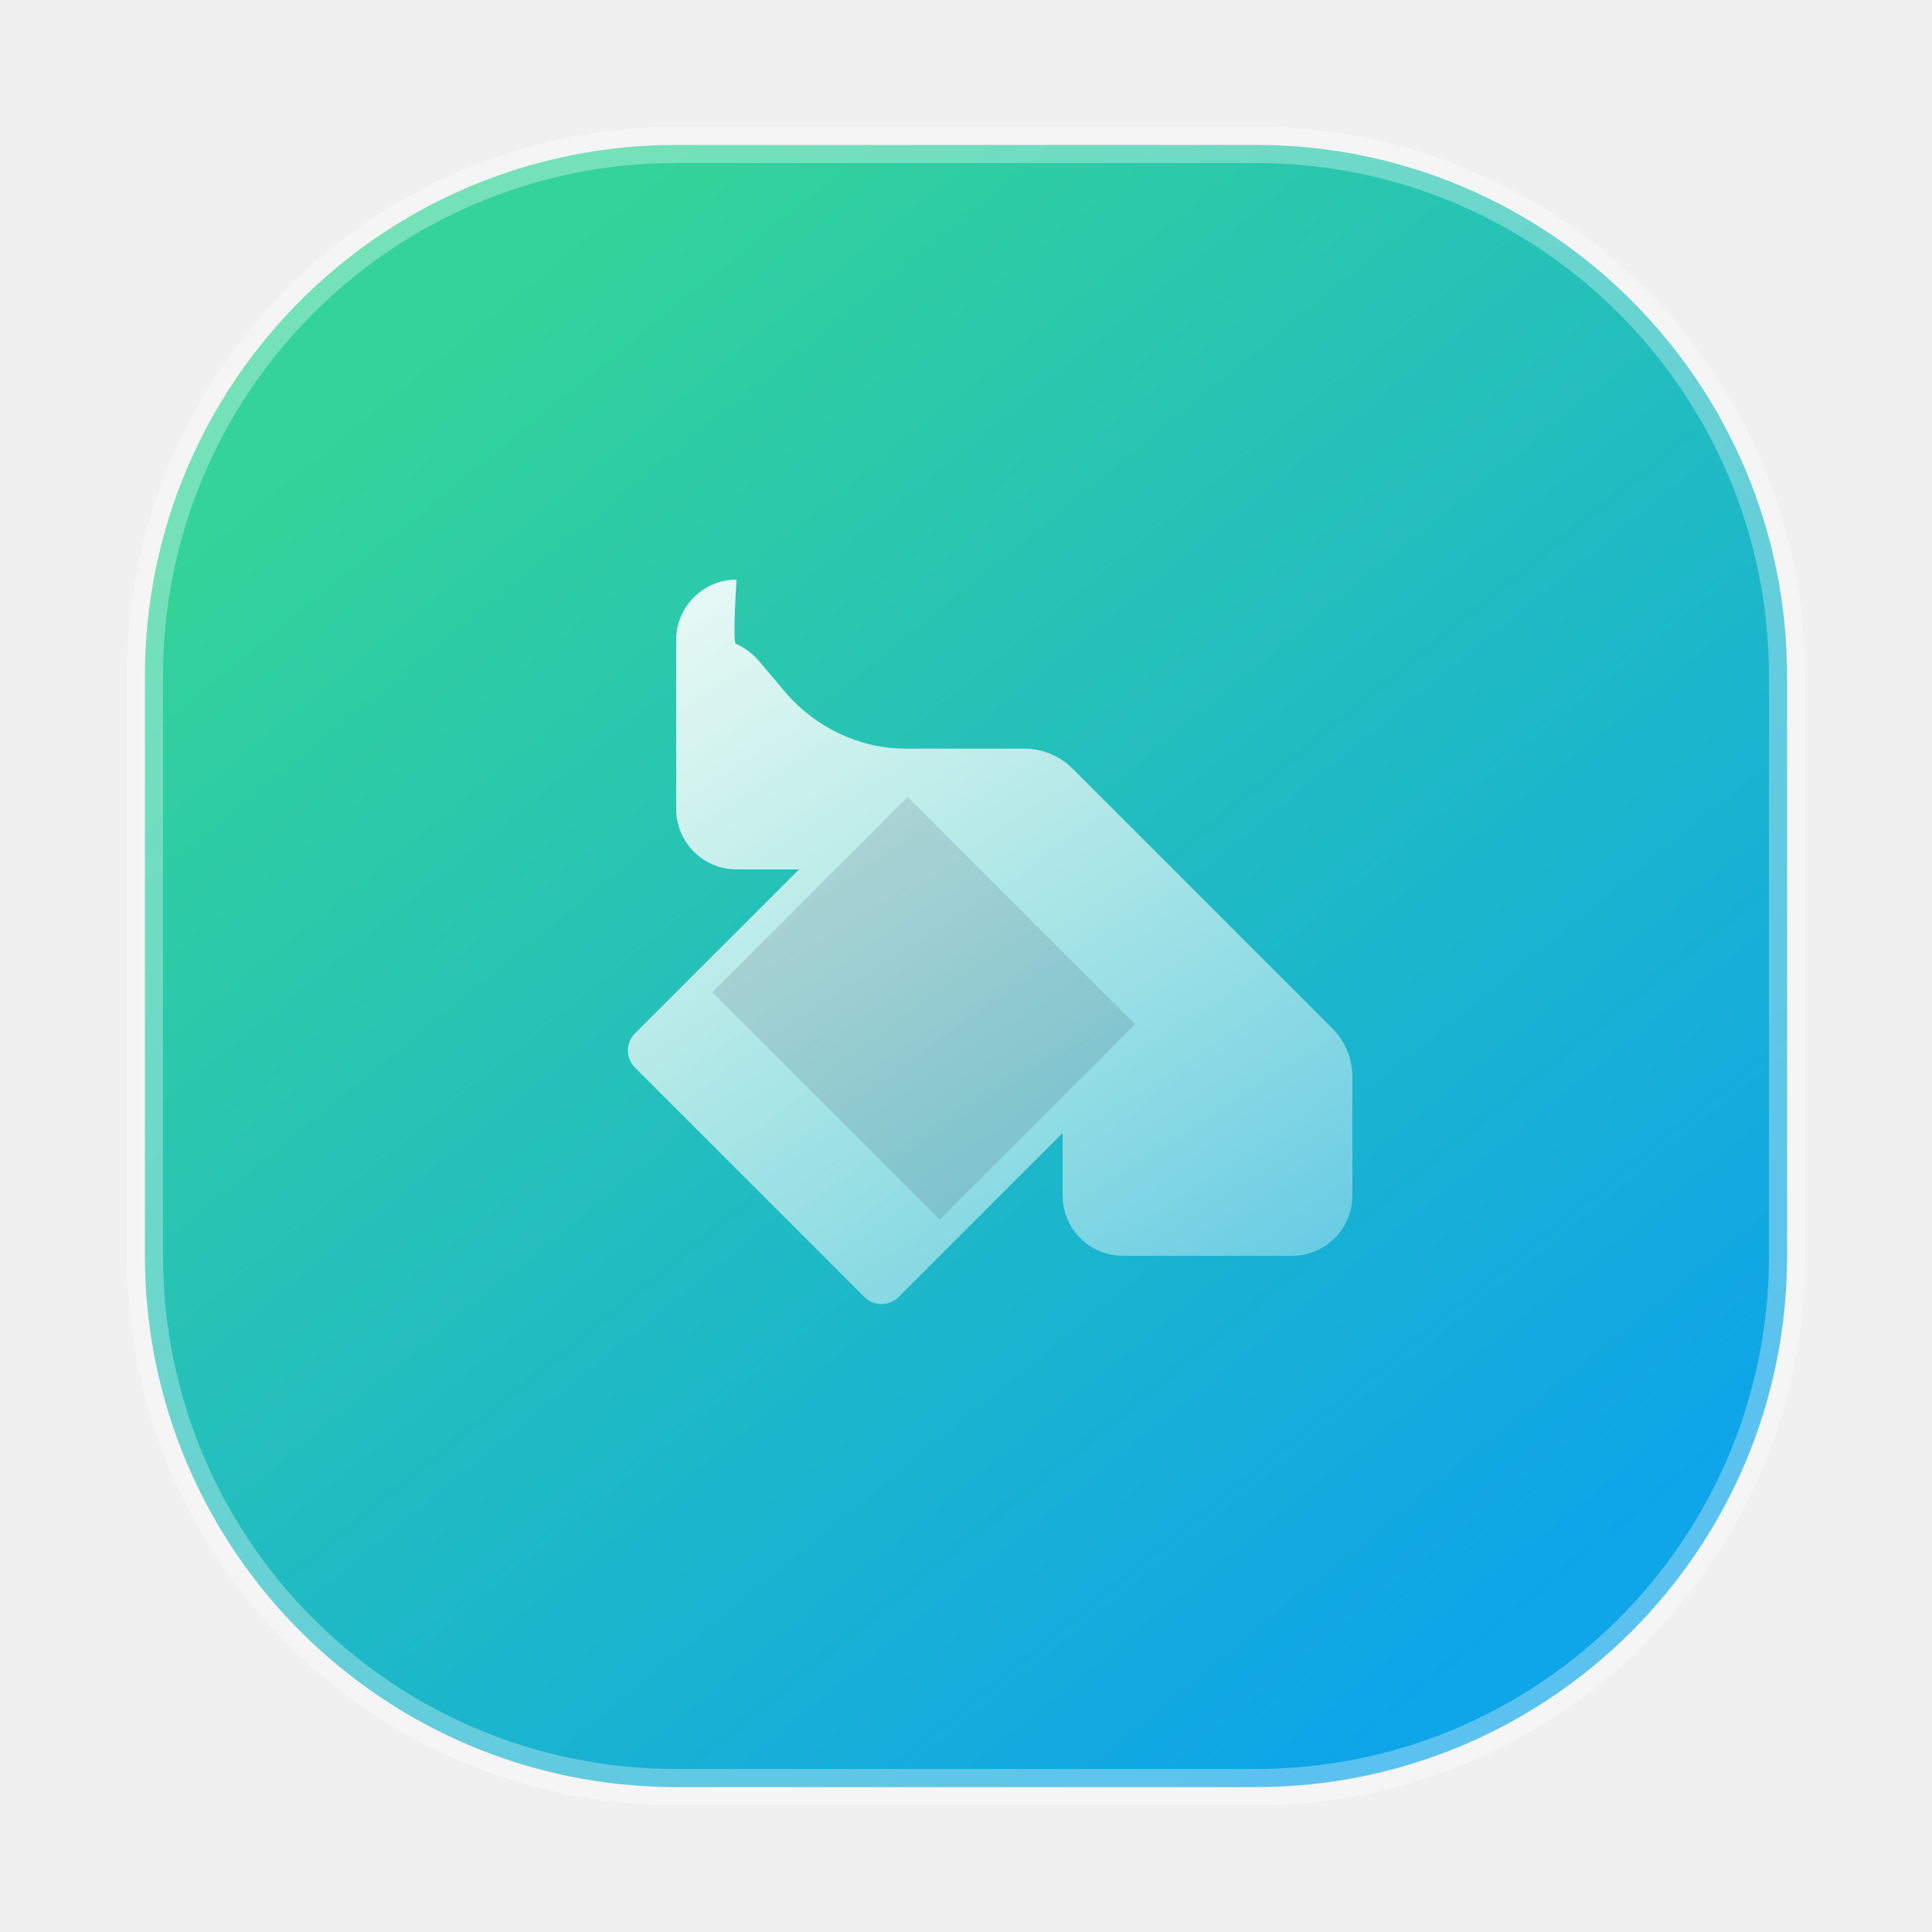
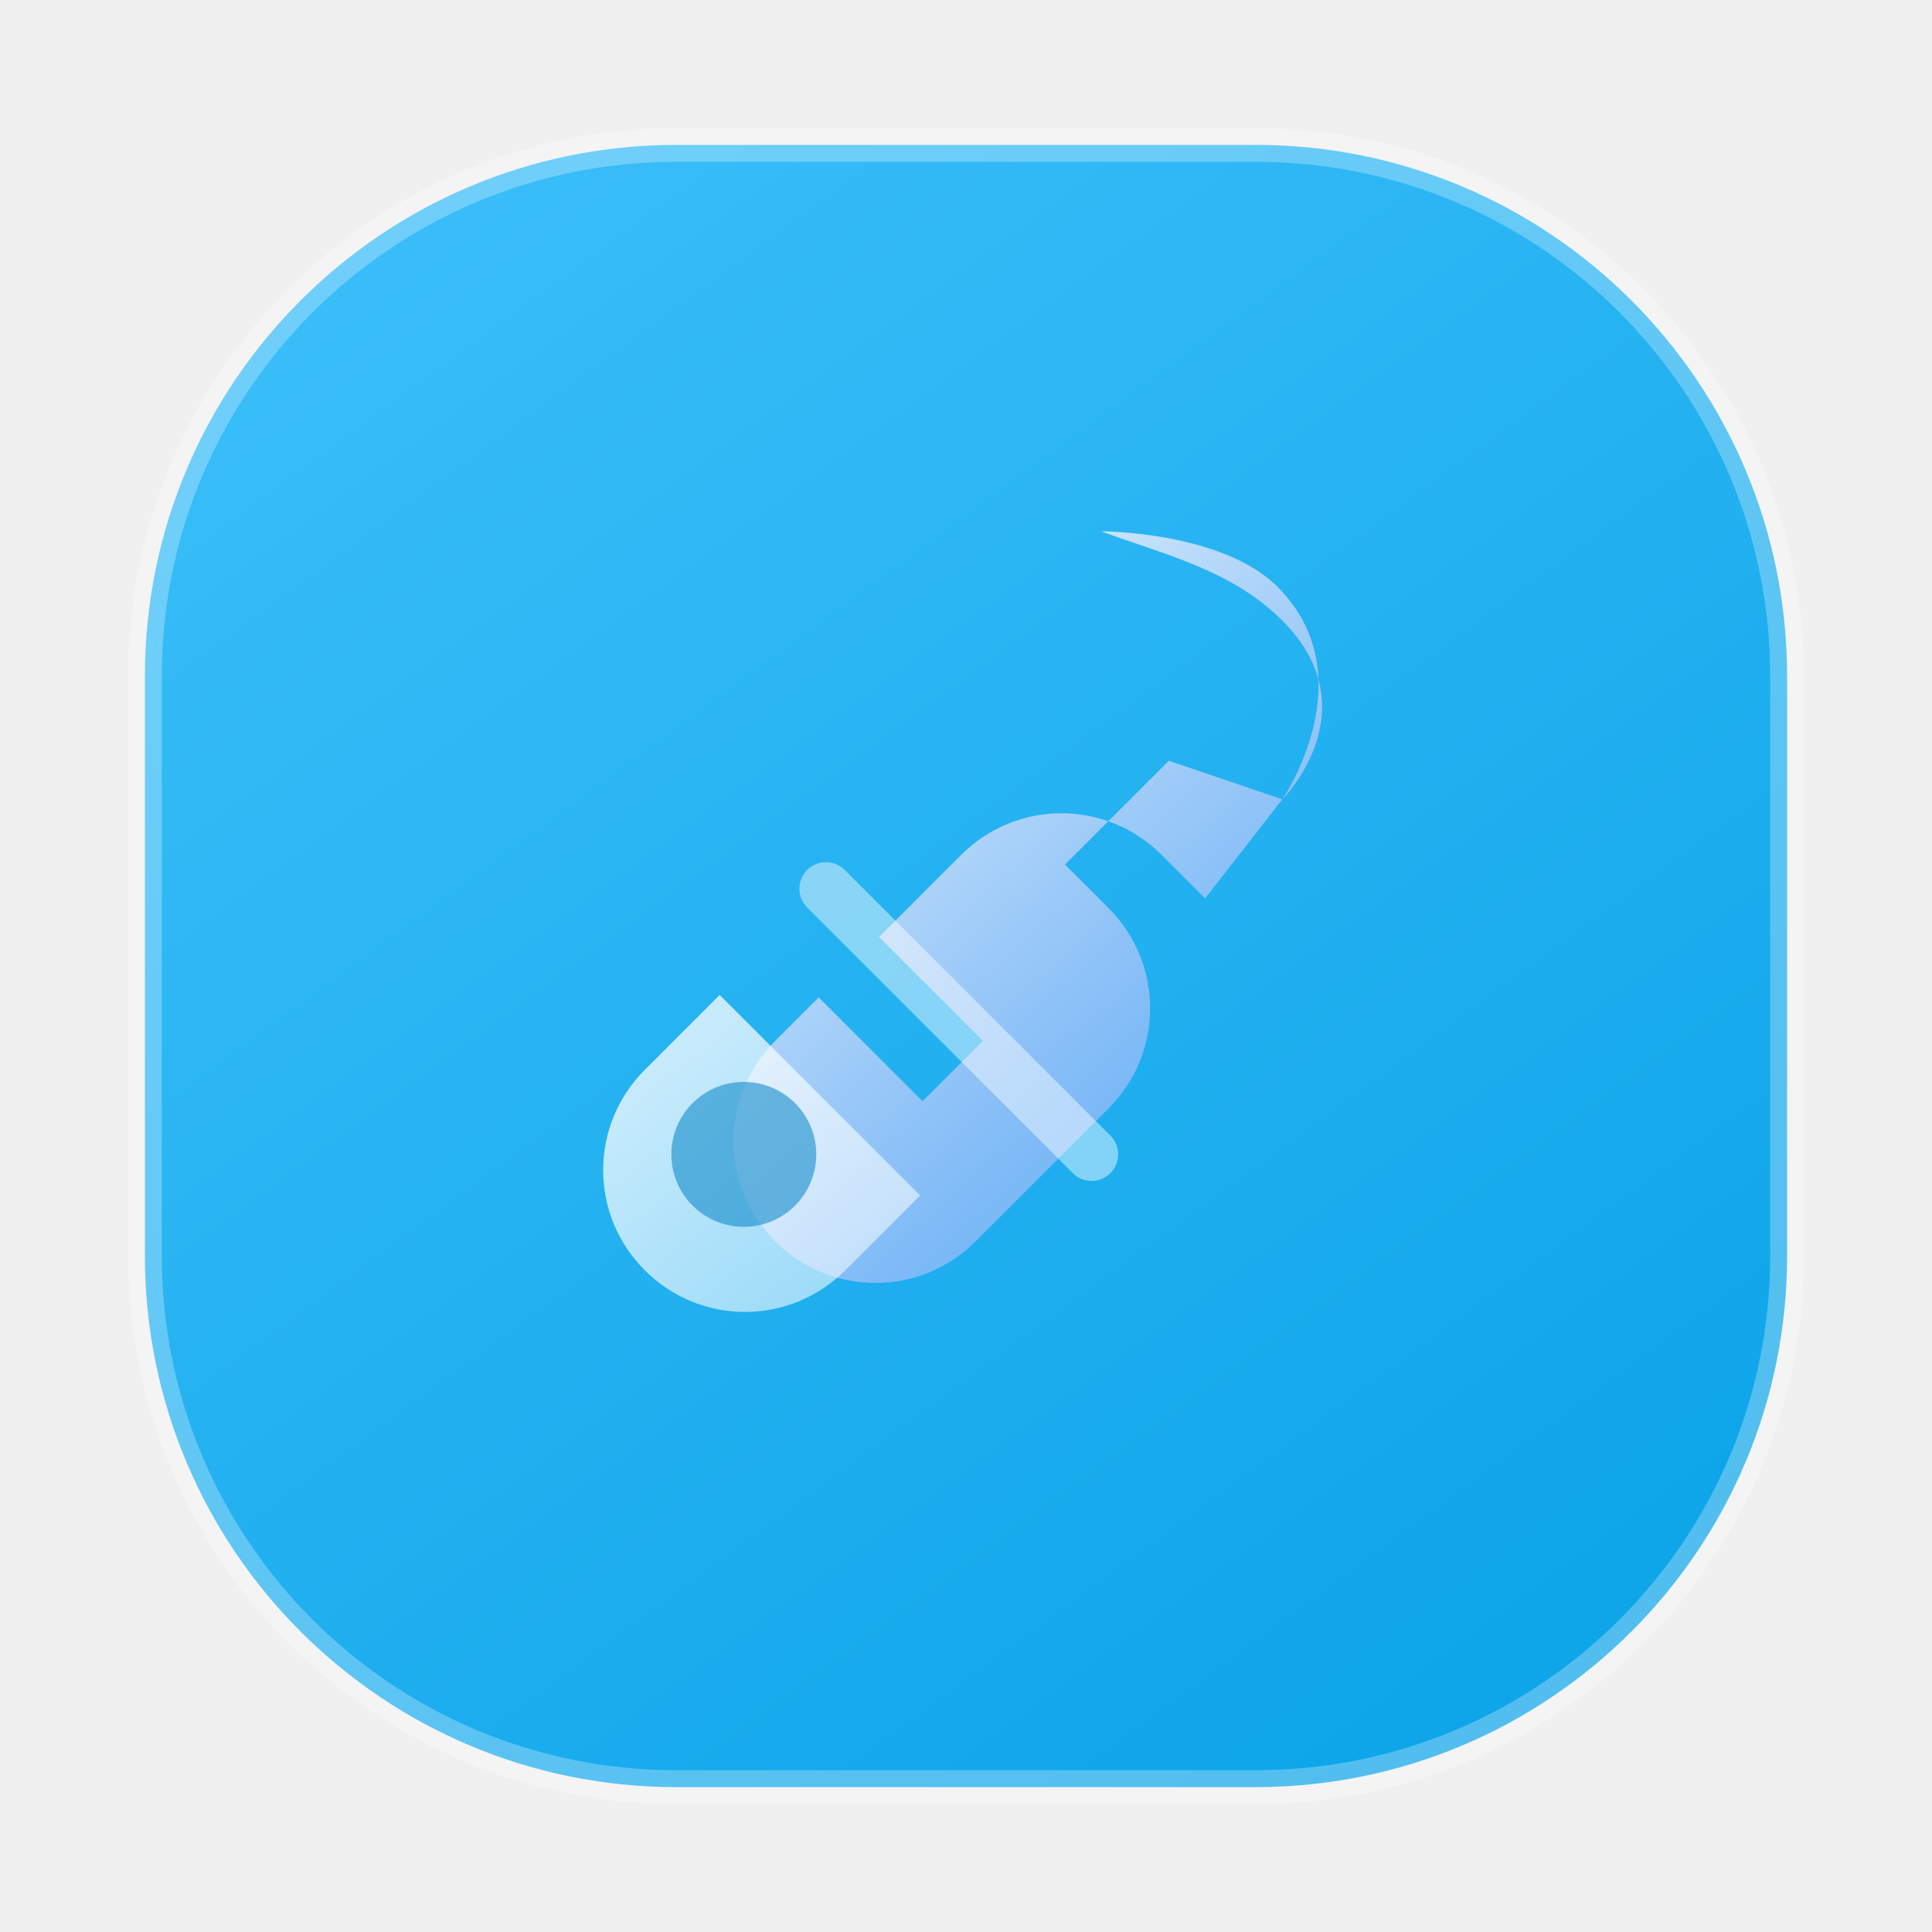
<svg xmlns="http://www.w3.org/2000/svg" width="80" height="80" viewBox="0 0 80 80" fill="none">
  <defs>
-     <linearGradient id="tools-gradient" x1="18" y1="14" x2="62" y2="68" gradientUnits="userSpaceOnUse">
-       <stop offset="0" stop-color="#34D399" />
+     <linearGradient id="tools-base" x1="18" y1="10" x2="62" y2="70" gradientUnits="userSpaceOnUse">
+       <stop offset="0" stop-color="#38BDF8" />
      <stop offset="1" stop-color="#0EA5E9" />
    </linearGradient>
-     <linearGradient id="tools-icon" x1="30" y1="24" x2="52" y2="58" gradientUnits="userSpaceOnUse">
-       <stop offset="0" stop-color="#FFFFFF" stop-opacity="0.88" />
-       <stop offset="1" stop-color="#FFFFFF" stop-opacity="0.3" />
+     <linearGradient id="tools-body" x1="30" y1="28" x2="54" y2="58" gradientUnits="userSpaceOnUse">
+       <stop offset="0" stop-color="#FFFFFF" stop-opacity="0.92" />
+       <stop offset="1" stop-color="#E0F2FE" stop-opacity="0.4" />
+     </linearGradient>
+     <linearGradient id="tools-handle" x1="40" y1="22" x2="58" y2="42" gradientUnits="userSpaceOnUse">
+       <stop offset="0" stop-color="#F8FAFC" stop-opacity="0.85" />
+       <stop offset="1" stop-color="#C4B5FD" stop-opacity="0.45" />
    </linearGradient>
  </defs>
-   <rect x="6" y="6" width="68" height="68" rx="22" fill="url(#tools-gradient)" />
-   <rect x="6" y="6" width="68" height="68" rx="22" stroke="white" stroke-opacity="0.32" stroke-width="1.5" />
-   <path d="M30.5 24C29.119 24 28 25.119 28 26.5V33.5C28 34.881 29.119 36 30.5 36H33.086L26.293 42.793C25.902 43.183 25.902 43.817 26.293 44.207L35.793 53.707C36.183 54.098 36.817 54.098 37.207 53.707L44 46.914V49.5C44 50.881 45.119 52 46.5 52H53.5C54.881 52 56 50.881 56 49.5V44.586C56 43.837 55.702 43.12 55.172 42.586L44.414 31.828C43.884 31.298 43.167 31 42.414 31H37.5C35.567 31 33.794 30.109 32.586 28.743L31.414 27.357C31.148 27.05 30.826 26.811 30.469 26.659C30.326 26.6 30.5 24 30.5 24Z" fill="url(#tools-icon)" />
-   <path d="M37.586 33L29.5 41.086L38.914 50.5L47 42.414L37.586 33Z" fill="#0F172A" fill-opacity="0.12" />
+   <rect x="6" y="6" width="68" height="68" rx="22" fill="url(#tools-base)" />
+   <rect x="6" y="6" width="68" height="68" rx="22" stroke="white" stroke-opacity="0.28" stroke-width="1.4" />
+   <path d="M45.6 22C45.6 22 50.6 22 52.9 24.3C56.6 28 53.1 33.1 53.1 33.1L48.4 31.5L44.1 35.8L45.9 37.6C48.2 39.9 48.2 43.6 45.9 45.9L40.4 51.4C38.1 53.7 34.4 53.7 32.1 51.4C29.8 49.1 29.8 45.4 32.1 43.1L33.9 41.3L38.2 45.6L40.7 43.1L36.4 38.8L39.8 35.4C42.1 33.1 45.8 33.1 48.1 35.4L49.9 37.2L53.1 33.1C53.1 33.1 56.8 29.4 53.1 25.7C51 23.6 48.3 23 45.6 22Z" fill="url(#tools-handle)" />
+   <path d="M29.8 41.2L26.7 44.3C24.4 46.6 24.4 50.3 26.7 52.6C29 54.9 32.7 54.9 35 52.6L38.1 49.5L29.8 41.2Z" fill="url(#tools-body)" />
+   <path d="M34.2 36.8L45.2 47.8" stroke="white" stroke-width="2.2" stroke-linecap="round" stroke-opacity="0.45" />
+   <circle cx="30.8" cy="47.8" r="3" fill="#0284C7" fill-opacity="0.55" />
</svg>
